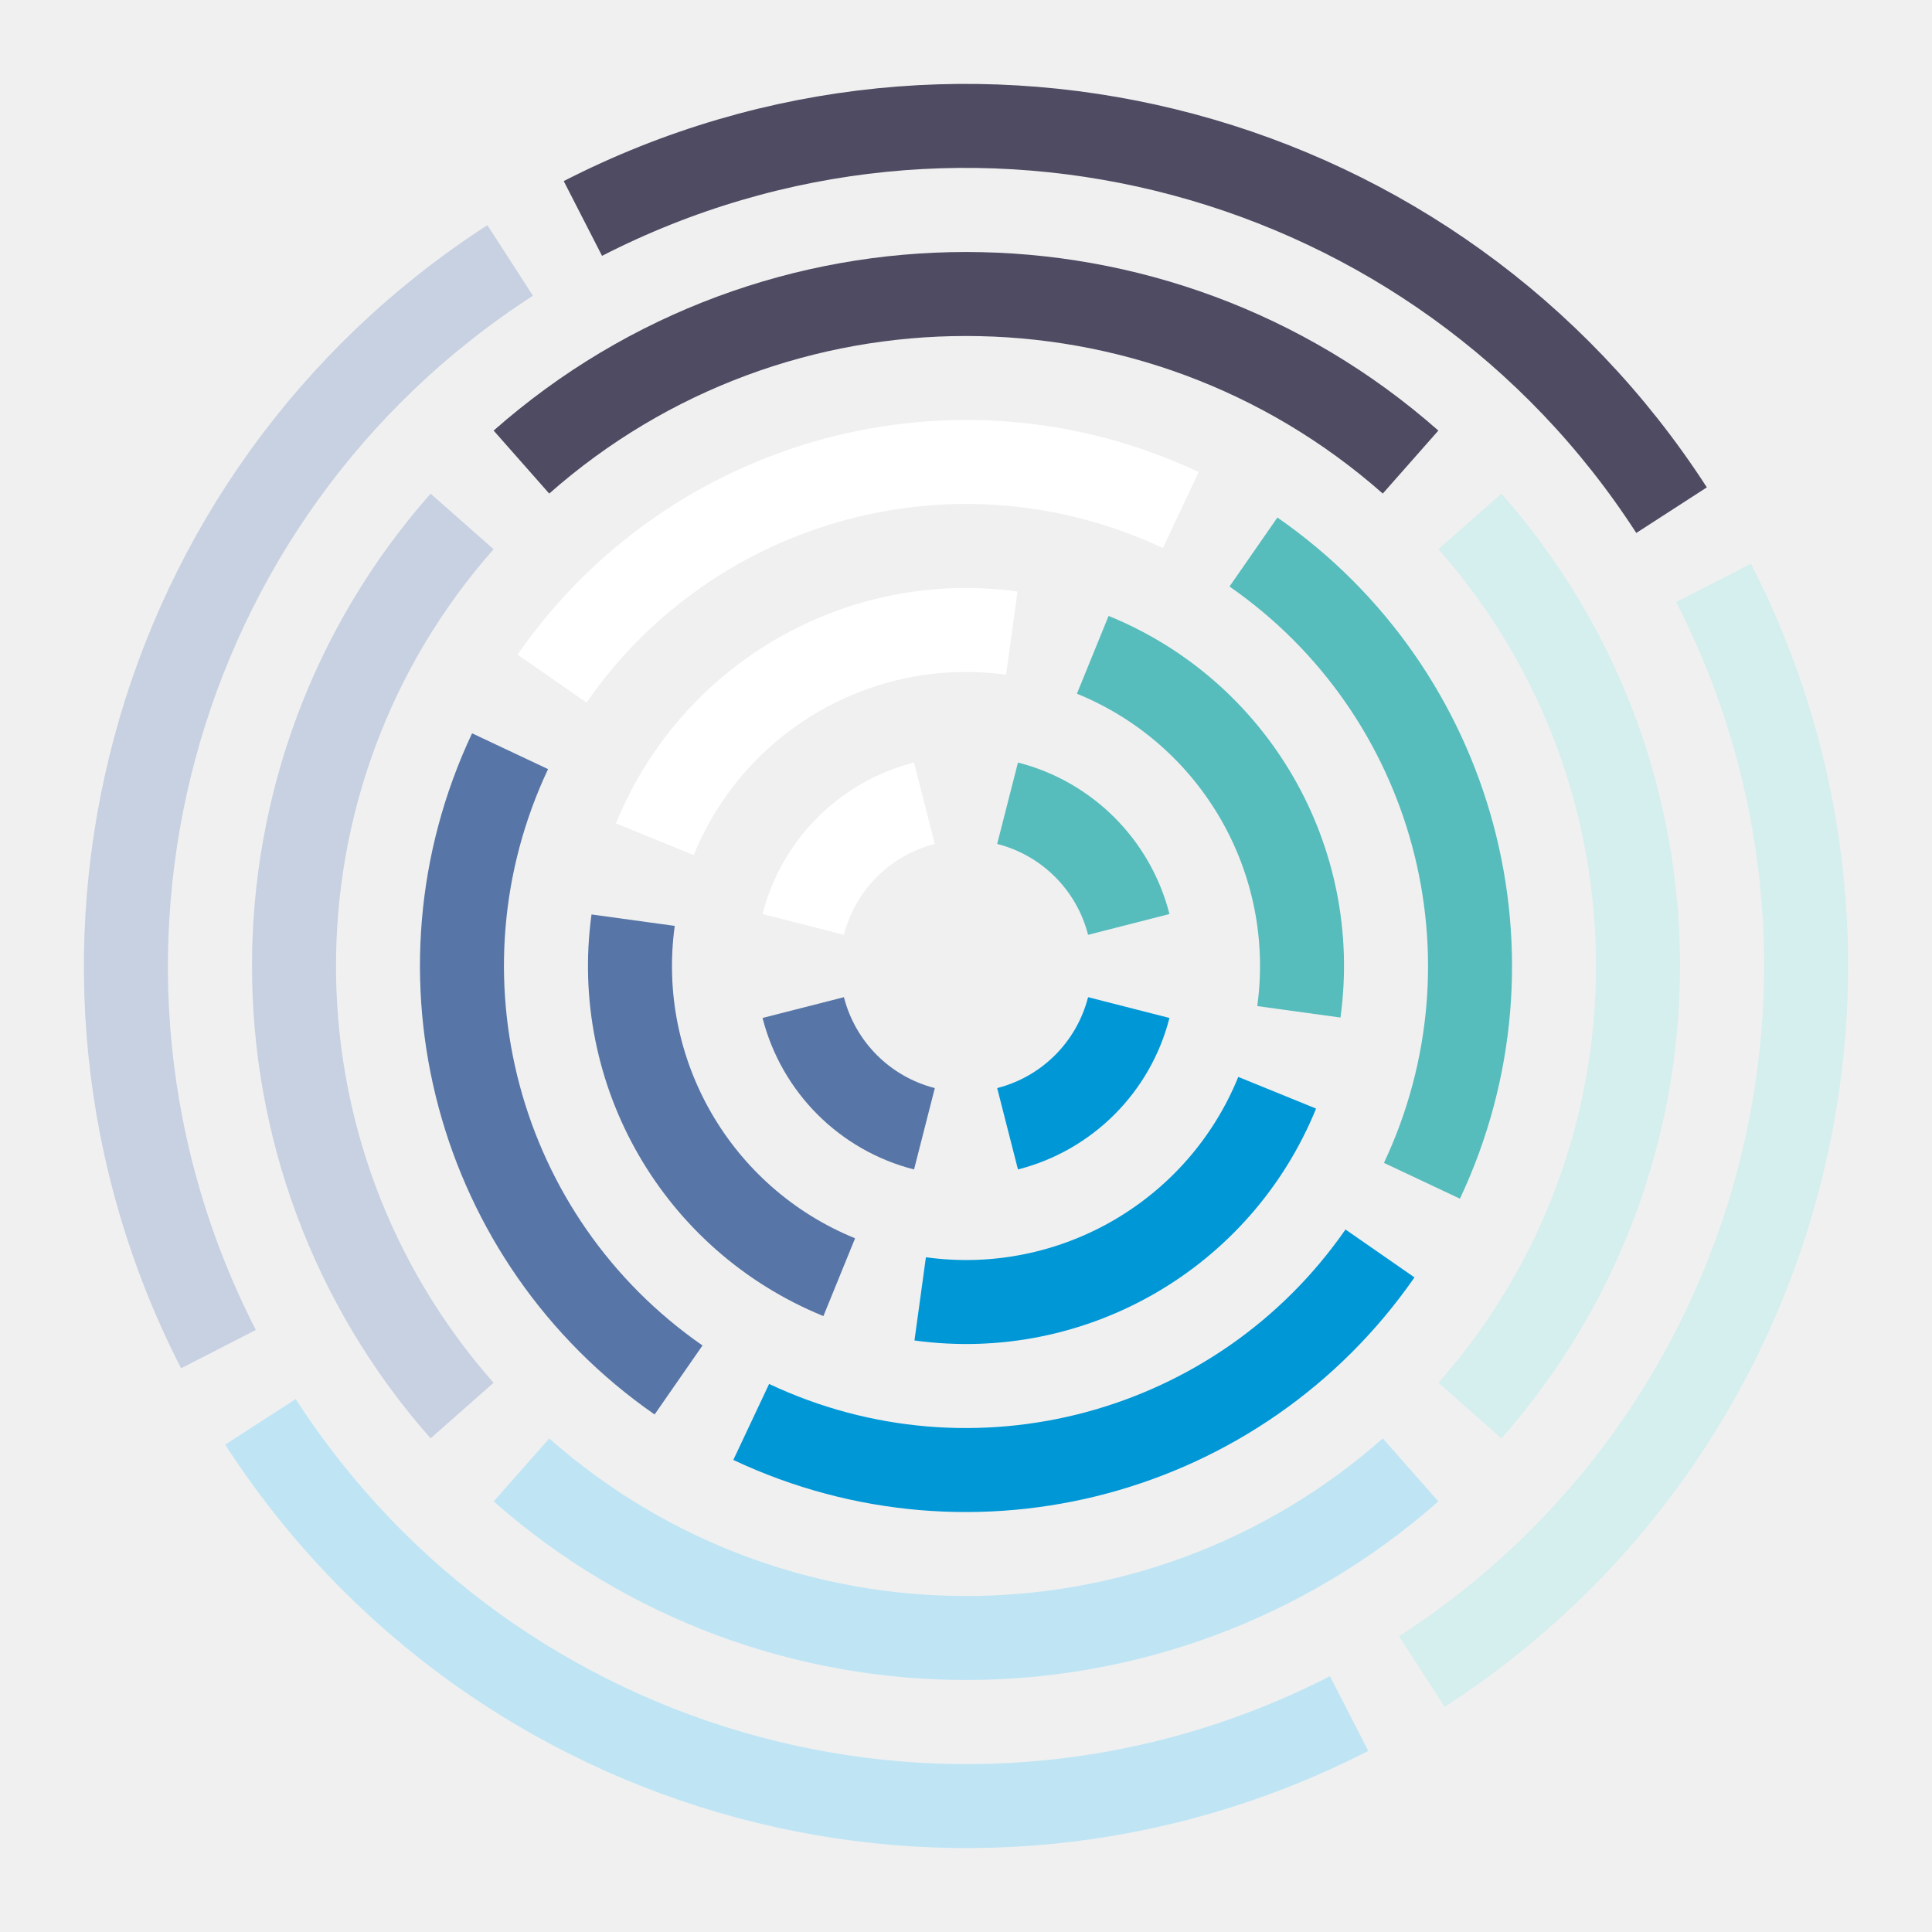
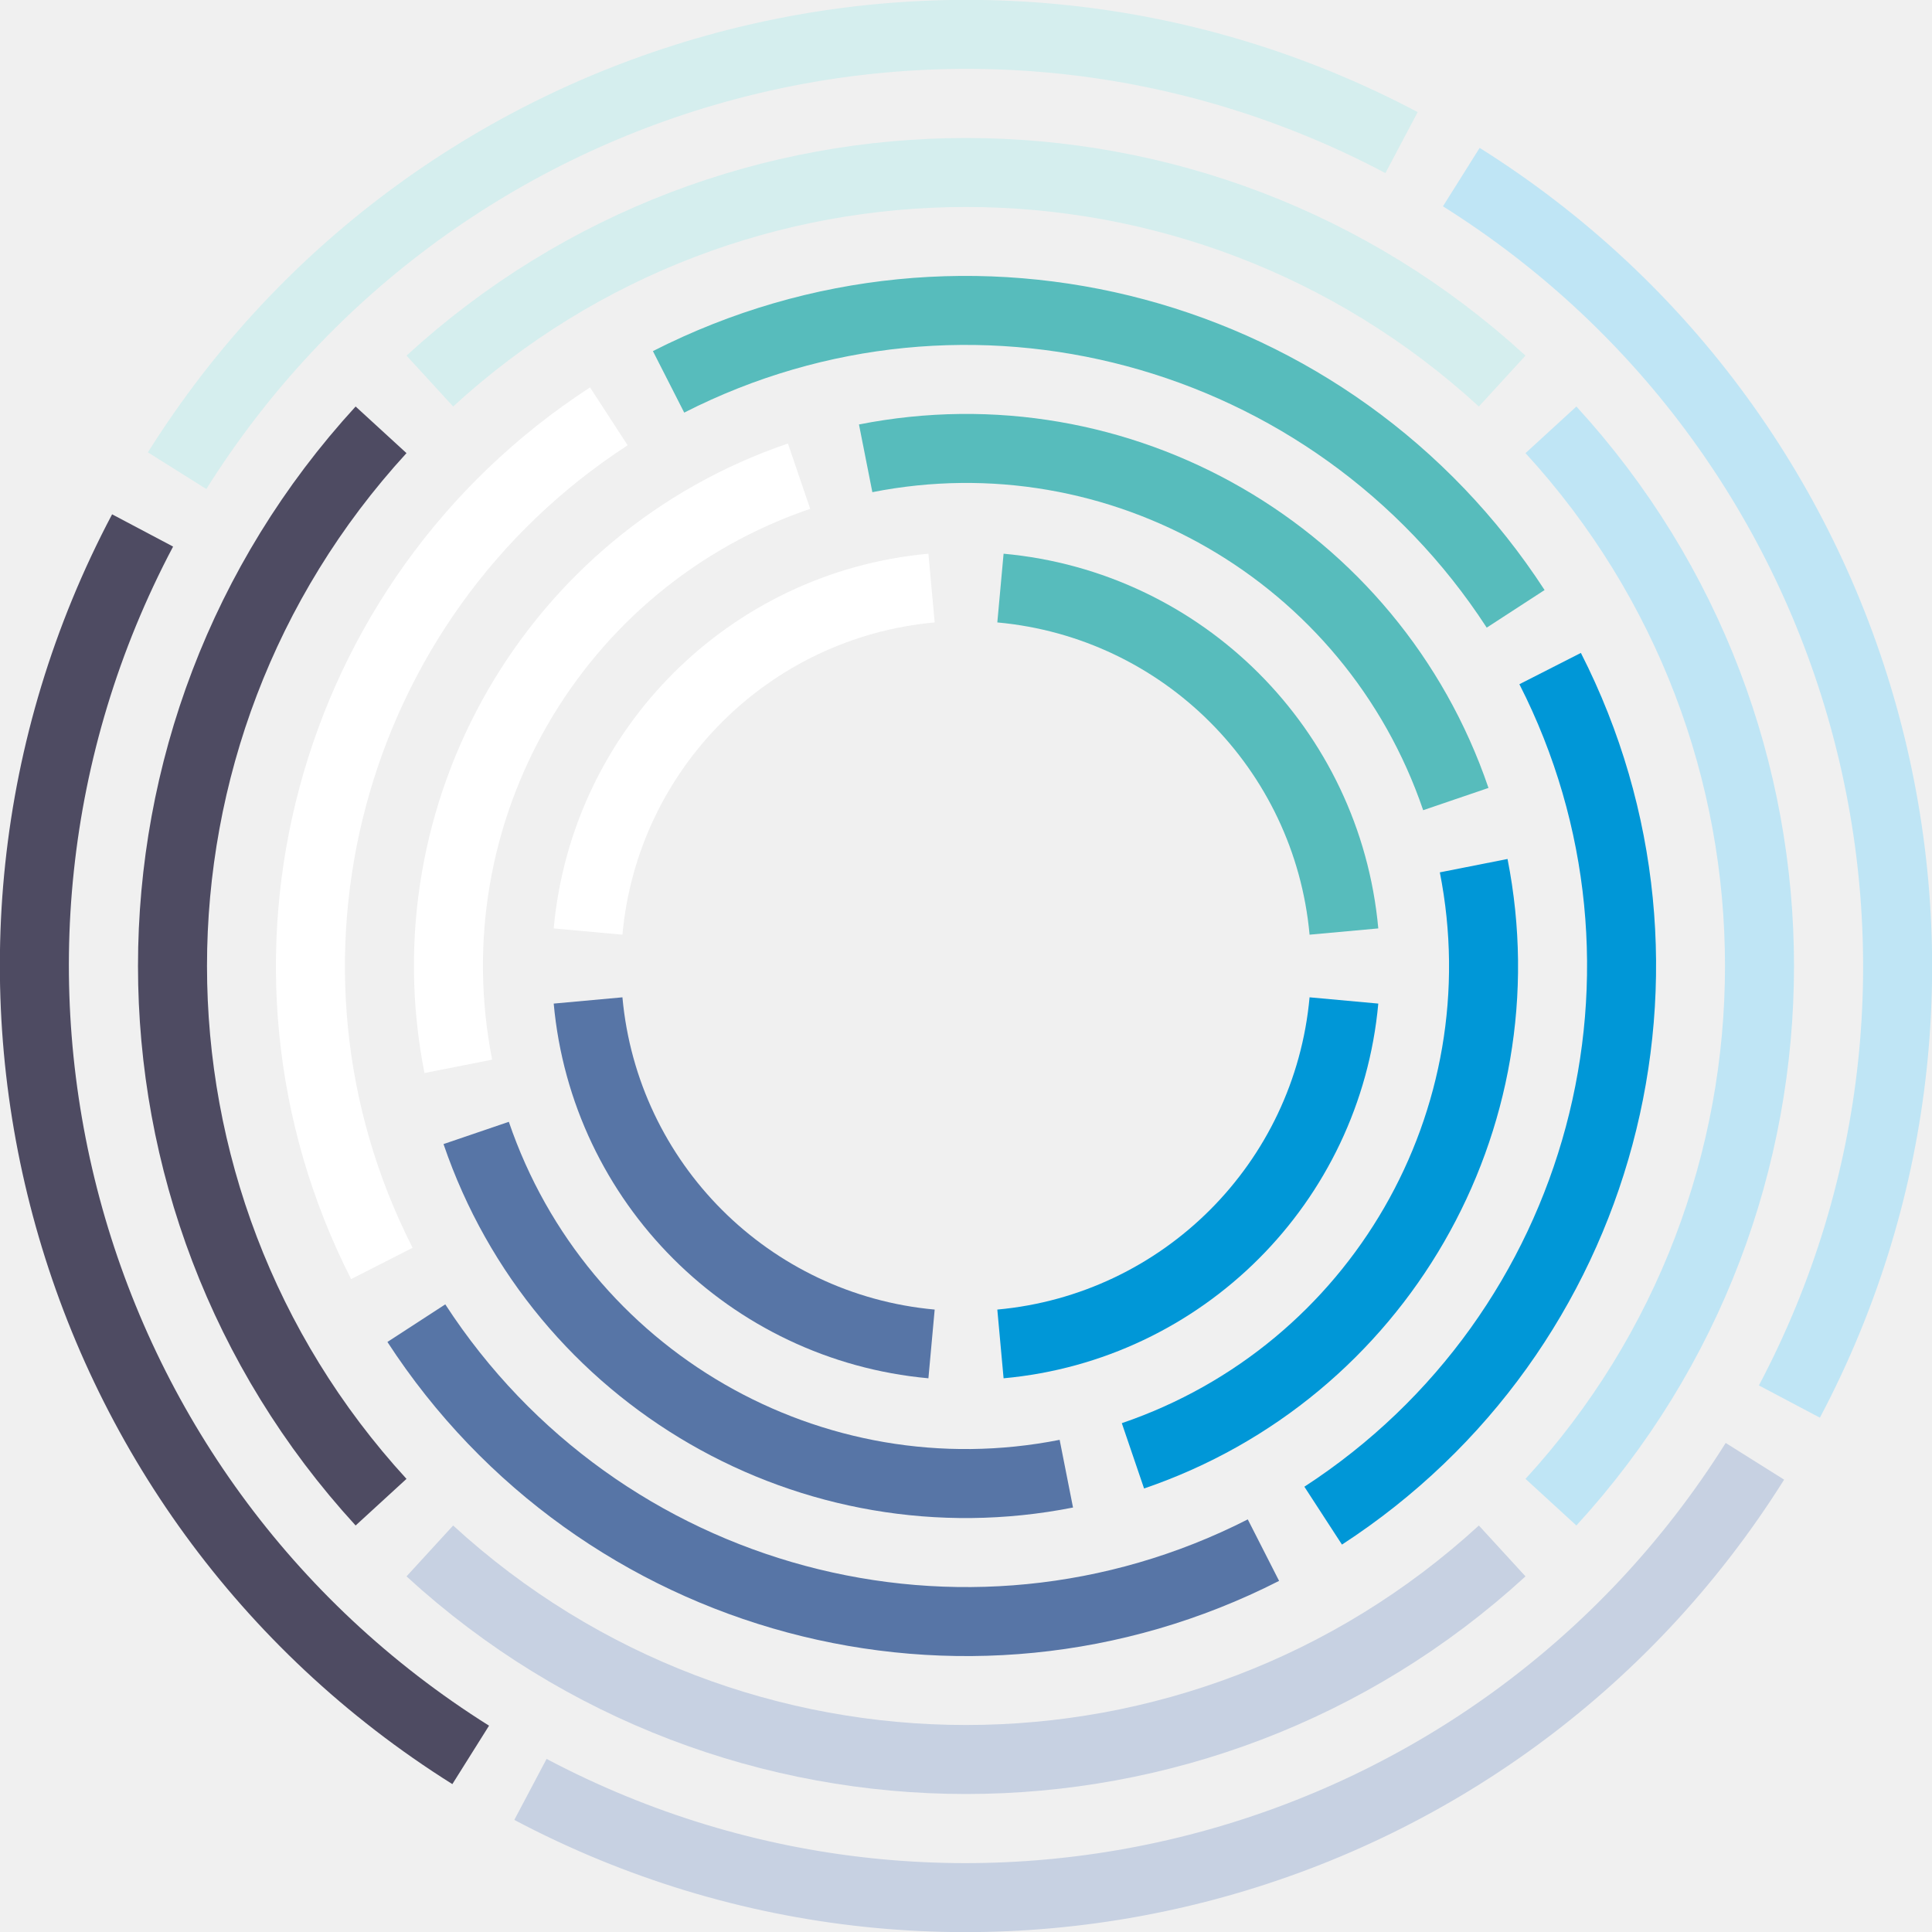
<svg xmlns="http://www.w3.org/2000/svg" width="1200" height="1200" viewBox="0 0 1200 1200" role="img" aria-label="Ripple JCI">
-   <path d="M625.82 498.90A104.35 104.35 0 0 1 701.10 574.18" fill="none" stroke="#57BCBC" stroke-width="52.17" />
-   <path d="M701.10 625.82A104.35 104.35 0 0 1 625.82 701.10" fill="none" stroke="#0097D7" stroke-width="52.17" />
-   <path d="M574.18 701.10A104.35 104.35 0 0 1 498.90 625.82" fill="none" stroke="#5775A6" stroke-width="52.17" />
-   <path d="M498.90 574.18A104.35 104.35 0 0 1 574.18 498.90" fill="none" stroke="#FFFFFF" stroke-width="52.17" />
-   <path d="M678.73 406.72A208.70 208.70 0 0 1 806.75 628.46" fill="none" stroke="#57BCBC" stroke-width="52.17" />
-   <path d="M793.28 678.73A208.70 208.70 0 0 1 571.54 806.75" fill="none" stroke="#0097D7" stroke-width="52.17" />
-   <path d="M521.27 793.28A208.70 208.70 0 0 1 393.25 571.54" fill="none" stroke="#5775A6" stroke-width="52.17" />
-   <path d="M406.72 521.27A208.70 208.70 0 0 1 628.46 393.25" fill="none" stroke="#FFFFFF" stroke-width="52.17" />
-   <path d="M778.54 342.87A313.04 313.04 0 0 1 883.19 733.41" fill="none" stroke="#57BCBC" stroke-width="52.17" />
-   <path d="M857.13 778.54A313.04 313.04 0 0 1 466.59 883.19" fill="none" stroke="#0097D7" stroke-width="52.17" />
-   <path d="M421.46 857.13A313.04 313.04 0 0 1 316.81 466.59" fill="none" stroke="#5775A6" stroke-width="52.17" />
-   <path d="M342.87 421.46A313.04 313.04 0 0 1 733.41 316.81" fill="none" stroke="#FFFFFF" stroke-width="52.17" />
-   <path d="M913.00 323.87A417.39 417.39 0 0 1 913.00 876.13" fill="none" stroke="#D5EEEE" stroke-width="52.17" />
-   <path d="M876.13 913.00A417.39 417.39 0 0 1 323.87 913.00" fill="none" stroke="#BFE5F5" stroke-width="52.17" />
-   <path d="M287.00 876.13A417.39 417.39 0 0 1 287.00 323.87" fill="none" stroke="#C7D1E2" stroke-width="52.17" />
-   <path d="M323.87 287.00A417.39 417.39 0 0 1 876.13 287.00" fill="none" stroke="#4E4B62" stroke-width="52.17" />
-   <path d="M1064.31 362.04A521.74 521.74 0 0 1 883.13 1038.24" fill="none" stroke="#D5EEEE" stroke-width="52.17" />
-   <path d="M837.96 1064.31A521.74 521.74 0 0 1 161.76 883.13" fill="none" stroke="#BFE5F5" stroke-width="52.17" />
-   <path d="M135.69 837.96A521.74 521.74 0 0 1 316.87 161.76" fill="none" stroke="#C7D1E2" stroke-width="52.17" />
-   <path d="M362.04 135.69A521.74 521.74 0 0 1 1038.24 316.87" fill="none" stroke="#4E4B62" stroke-width="52.17" />
+   <path d="M621.40 365.26A235.71 235.71 0 0 1 834.74 578.60" fill="none" stroke="#57BCBC" stroke-width="42.86" />
+   <path d="M834.74 621.40A235.71 235.71 0 0 1 621.40 834.74" fill="none" stroke="#0097D7" stroke-width="42.86" />
+   <path d="M578.60 834.74A235.71 235.71 0 0 1 365.26 621.40" fill="none" stroke="#5775A6" stroke-width="42.86" />
+   <path d="M365.26 578.60A235.71 235.71 0 0 1 578.60 365.26" fill="none" stroke="#FFFFFF" stroke-width="42.86" />
+   <path d="M537.68 284.67A321.43 321.43 0 0 1 904.24 496.31" fill="none" stroke="#57BCBC" stroke-width="42.86" />
+   <path d="M915.33 537.68A321.43 321.43 0 0 1 703.69 904.24" fill="none" stroke="#0097D7" stroke-width="42.86" />
+   <path d="M662.32 915.33A321.43 321.43 0 0 1 295.76 703.69" fill="none" stroke="#5775A6" stroke-width="42.86" />
+   <path d="M284.67 662.32A321.43 321.43 0 0 1 496.31 295.76" fill="none" stroke="#FFFFFF" stroke-width="42.86" />
+   <path d="M415.26 237.18A407.14 407.14 0 0 1 941.40 378.16" fill="none" stroke="#57BCBC" stroke-width="42.86" />
+   <path d="M962.82 415.26A407.14 407.14 0 0 1 821.84 941.40" fill="none" stroke="#0097D7" stroke-width="42.86" />
+   <path d="M784.74 962.82A407.14 407.14 0 0 1 258.60 821.84" fill="none" stroke="#5775A6" stroke-width="42.86" />
+   <path d="M237.18 784.74A407.14 407.14 0 0 1 378.16 258.60" fill="none" stroke="#FFFFFF" stroke-width="42.86" />
+   <path d="M266.97 236.68A492.86 492.86 0 0 1 933.03 236.68" fill="none" stroke="#D5EEEE" stroke-width="42.86" />
+   <path d="M963.32 266.97A492.86 492.86 0 0 1 963.32 933.03" fill="none" stroke="#BFE5F5" stroke-width="42.86" />
+   <path d="M933.03 963.32A492.86 492.86 0 0 1 266.97 963.32" fill="none" stroke="#C7D1E2" stroke-width="42.86" />
+   <path d="M236.68 933.03A492.86 492.86 0 0 1 236.68 266.97" fill="none" stroke="#4E4B62" stroke-width="42.86" />
+   <path d="M110.00 292.36A578.57 578.57 0 0 1 870.53 88.57" fill="none" stroke="#D5EEEE" stroke-width="42.86" />
+   <path d="M907.64 110.00A578.57 578.57 0 0 1 1111.43 870.53" fill="none" stroke="#BFE5F5" stroke-width="42.86" />
+   <path d="M1090.00 907.64A578.57 578.57 0 0 1 329.47 1111.43" fill="none" stroke="#C7D1E2" stroke-width="42.86" />
+   <path d="M292.36 1090.00A578.57 578.57 0 0 1 88.57 329.47" fill="none" stroke="#4E4B62" stroke-width="42.86" />
</svg>
